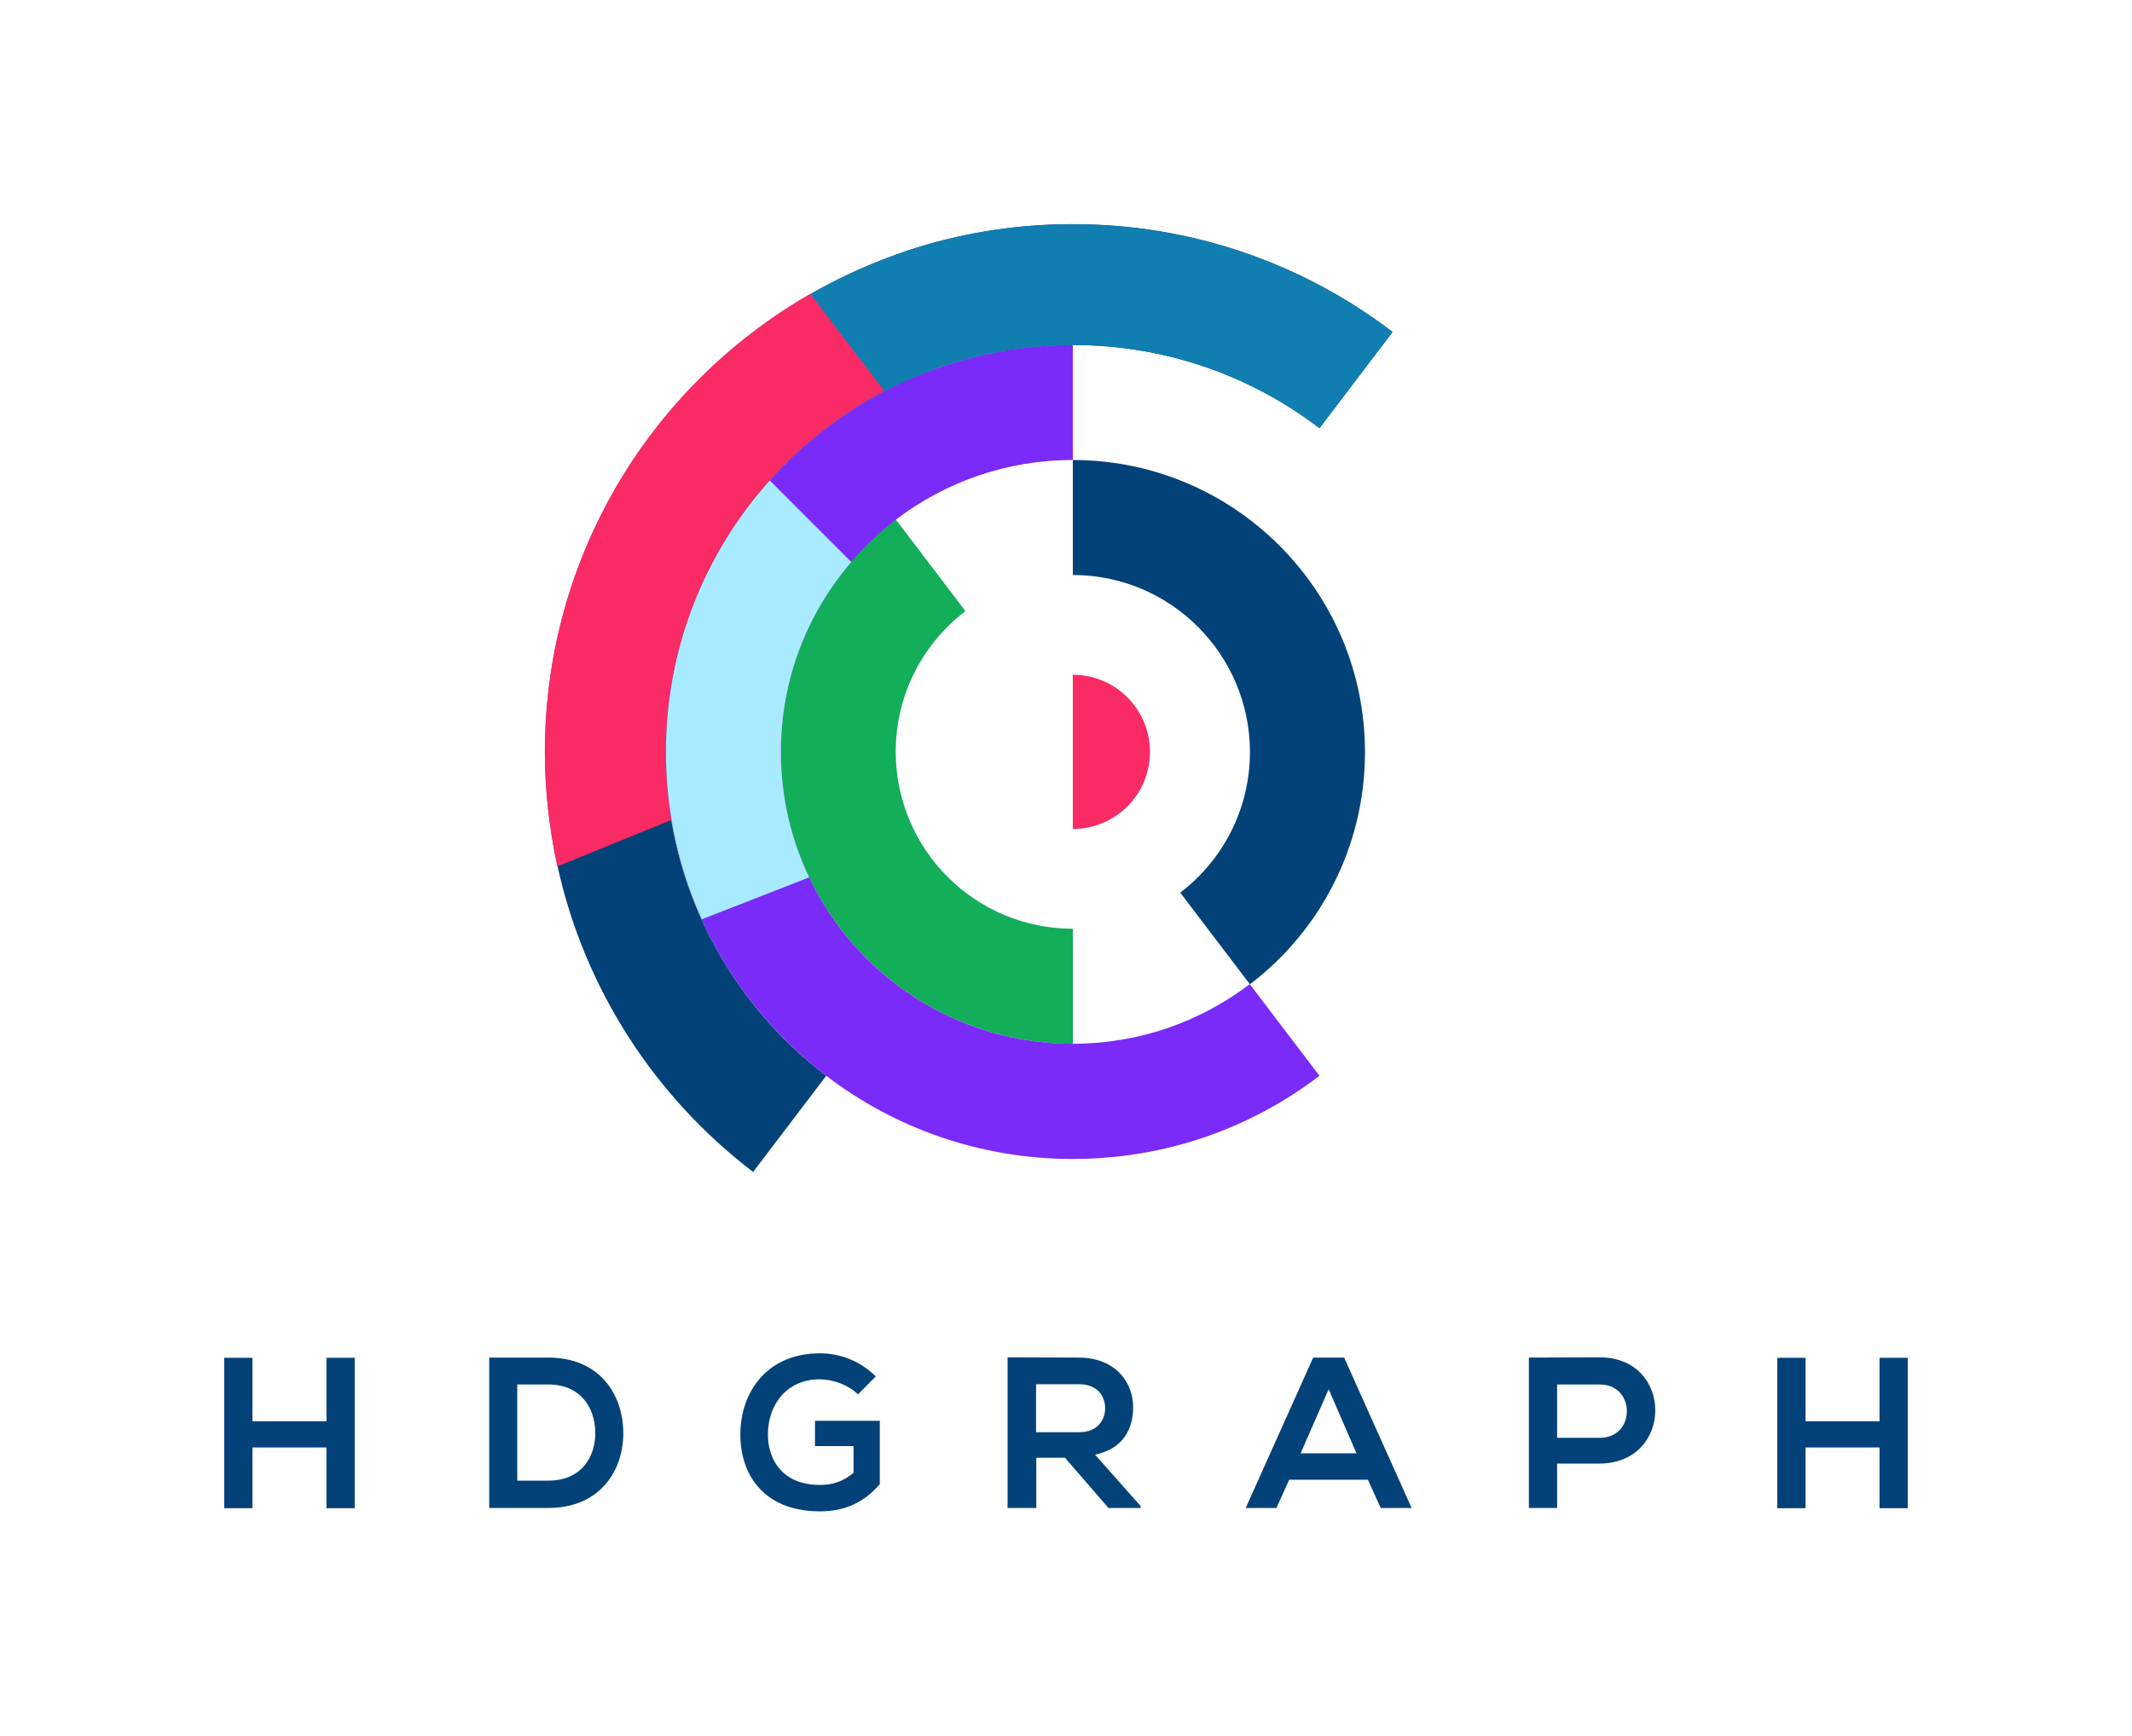
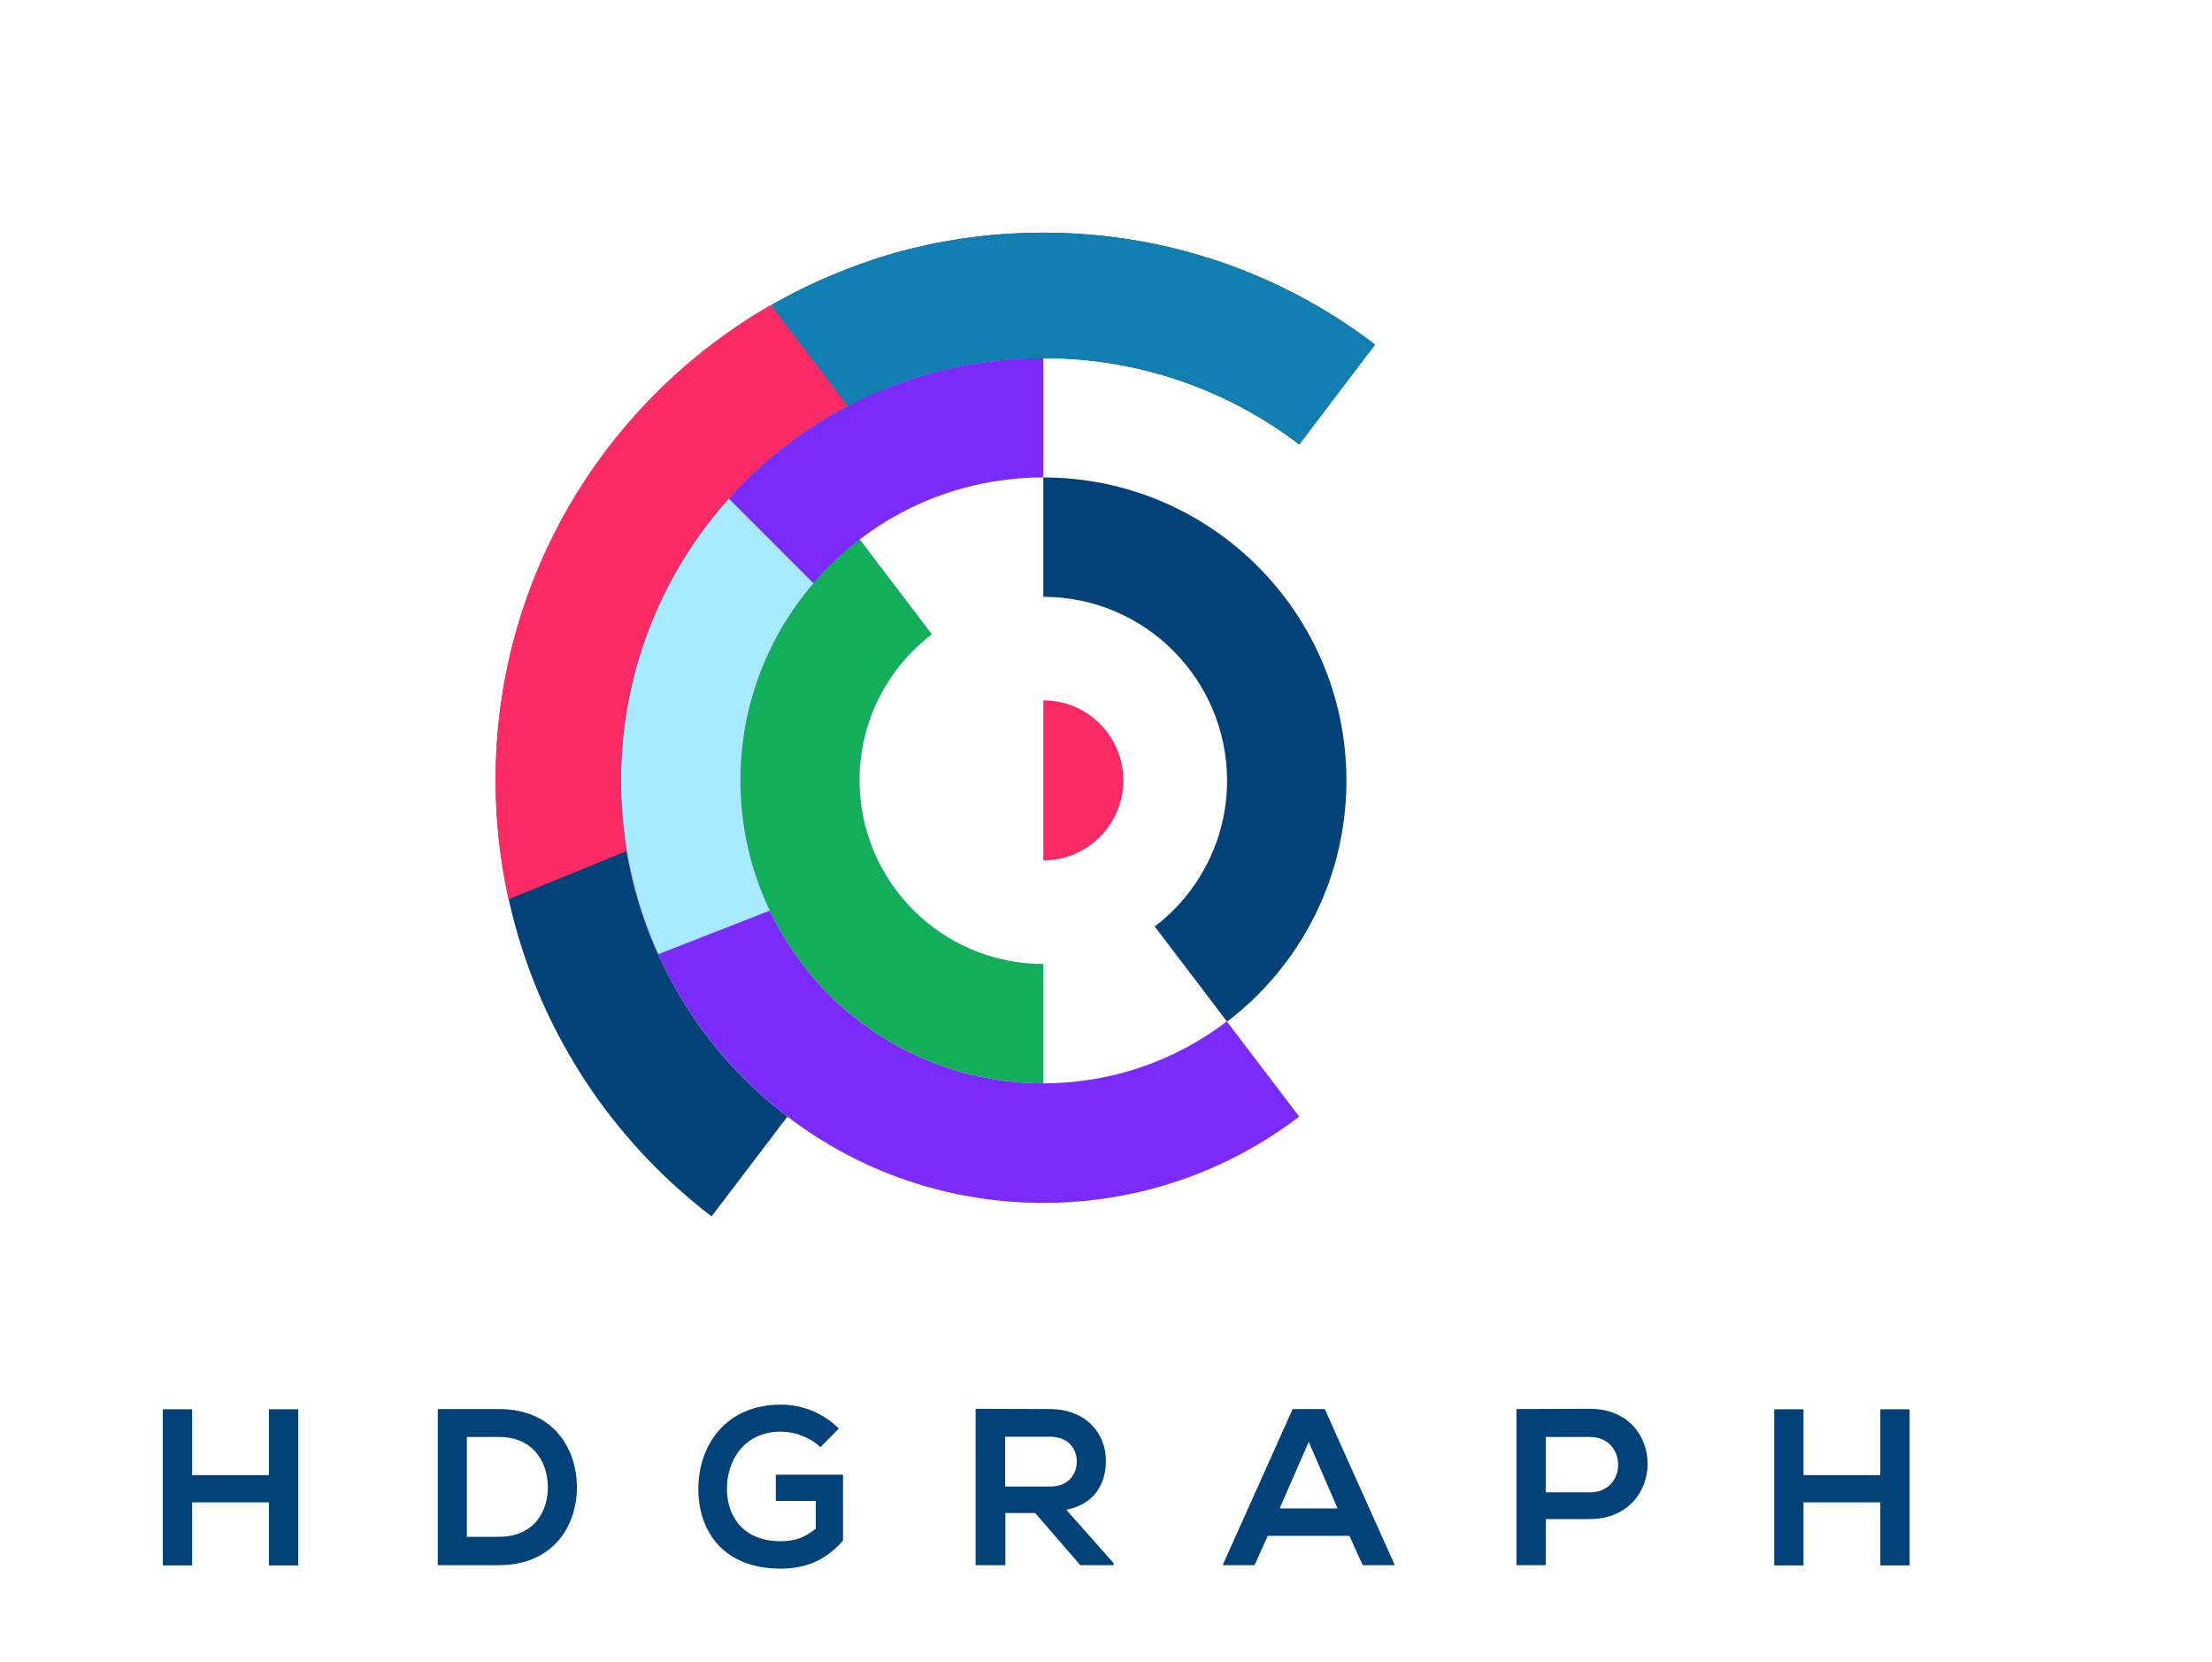
- <svg xmlns="http://www.w3.org/2000/svg" version="1.1" id="Layer_1" x="0px" y="0px" style="enable-background:new 0 0 2000 2000;" xml:space="preserve" viewBox="524.6 612.9 950.9 774.2">
+ <svg xmlns="http://www.w3.org/2000/svg" version="1.1" id="Layer_1" x="0px" y="0px" style="enable-background:new 0 0 2000 2000;" xml:space="preserve" viewBox="554.6 612.9 950.9 714.2">
  <style type="text/css">
		.st0{fill:#034278;}
		.st1{fill:#12AE5A;}
		.st2{fill:#7A2BF9;}
		.st3{fill:#FA2A64;}
		.st4{fill:#A8EAFF;}
		.st5{fill:#107EB1;}
	</style>
  <g>
    <g>
      <g>
        <path class="st0" d="M670.2,1285.7v-27.1h-33v27.1h-12.6v-67.1h12.6v28.3h33v-28.3h12.6v67.1H670.2z" />
        <path class="st0" d="M802.6,1251.5c0.3,17-10.1,34.1-33.5,34.1c-8.2,0-18.1,0-26.3,0v-67.1c8.2,0,18.1,0,26.3,0     C792.1,1218.5,802.3,1234.9,802.6,1251.5z M755.3,1273.4h13.8c15.2,0,21.3-11.1,21-22c-0.3-10.4-6.4-20.9-21-20.9h-13.8V1273.4z" />
        <path class="st0" d="M907.3,1234.9c-4.5-4.3-11.2-6.7-17.1-6.7c-14.4,0-23.1,10.9-23.1,24.7c0,11,6.4,22.4,23.1,22.4     c5.3,0,9.9-1.1,15.1-5.4v-11.9h-17.2v-11.3H917v28.3c-6.6,7.6-14.9,12.1-26.7,12.1c-25.2,0-35.5-16.6-35.5-34.2     c0-18.9,11.8-36.3,35.5-36.3c9,0,18,3.4,24.9,10.3L907.3,1234.9z" />
        <path class="st0" d="M1033.4,1285.6H1019l-19.4-22.4h-12.8v22.4H974v-67.2c10.6,0,21.3,0.1,31.9,0.1     c15.8,0.1,24.1,10.6,24.1,22.2c0,9.2-4.2,18.5-17,21.1l20.3,22.9V1285.6z M986.7,1230.3v21.5h19.3c8,0,11.5-5.4,11.5-10.7     c0-5.4-3.5-10.7-11.5-10.7H986.7z" />
        <path class="st0" d="M1134.7,1273h-35.1l-5.7,12.6h-13.7l30.1-67.1h13.8l30.1,67.1h-13.8L1134.7,1273z M1117.2,1232.6l-12.5,28.6     h24.9L1117.2,1232.6z" />
        <path class="st0" d="M1219.1,1265.9v19.7h-12.6v-67.1c10.4,0,21.2-0.1,31.6-0.1c33,0,33.1,47.1,0,47.4H1219.1z M1219.1,1254.3h19     c16.2,0,16.1-23.8,0-23.8h-19V1254.3z" />
        <path class="st0" d="M1362.9,1285.7v-27.1h-33v27.1h-12.6v-67.1h12.6v28.3h33v-28.3h12.6v67.1H1362.9z" />
      </g>
    </g>
    <path class="st0" d="M1003.1,869.4v-51.3c71.9,0,130.3,58.3,130.3,130.3c0,42.3-20.1,79.8-51.3,103.6l-31.1-40.9   c18.9-14.4,31.1-37.2,31.1-62.8C1082,904.8,1046.7,869.4,1003.1,869.4z" />
    <path class="st1" d="M1003.1,1027.2v51.3c-71.9,0-130.3-58.3-130.3-130.3c0-42.3,20.1-79.8,51.3-103.6l31.1,40.9   c-18.9,14.4-31.1,37.2-31.1,62.8C924.2,991.9,959.5,1027.2,1003.1,1027.2z" />
    <path class="st2" d="M1113.1,1092.8c-30.5,23.3-68.6,37.1-110,37.1c-41.4,0-79.5-13.8-110-37.1c-23.8-18.2-43.1-42.1-55.6-69.7   c-10.3-22.8-16-48.1-16-74.7c0-46.5,17.5-89,46.3-121.1c33.2-37.1,81.5-60.5,135.3-60.5v51.3c-29.7,0-57,9.9-78.9,26.6   c-7.3,5.6-14,11.9-20,18.9c-19.5,22.8-31.3,52.4-31.3,84.7c0,20.1,4.5,39,12.6,56c20.9,43.9,65.7,74.2,117.6,74.2   c29.7,0,57-9.9,78.9-26.6L1113.1,1092.8z" />
    <path class="st0" d="M1145.7,761l-32.6,42.9c-30.5-23.3-68.6-37.1-110-37.1c-16.9,0-33.3,2.3-48.8,6.6c-0.2,0.1-0.4,0.1-0.7,0.2   c-6.1,1.7-12,3.7-17.8,6.1c-5.7,2.3-11.3,4.9-16.7,7.7c0,0,0,0-0.1,0c-57.9,30.3-97.5,91.1-97.5,161c0,10.4,0.9,20.6,2.5,30.4   c7.8,46.3,33.2,86.7,69.1,114l-32.6,42.9c-43.4-33.1-75-81-87.2-136.2c-3.6-16.5-5.6-33.6-5.6-51.1c0-81.2,41.1-152.8,103.6-195.1   c11.4-7.7,23.6-14.5,36.4-20.2c7-3.1,14.3-5.9,21.6-8.4c23.2-7.7,48-11.8,73.8-11.8C1056.7,712.9,1106.2,730.8,1145.7,761z" />
    <g>
      <path class="st3" d="M1003.1,913.9c19,0,34.4,15.4,34.4,34.4c0,19-15.4,34.4-34.4,34.4V913.9z" />
    </g>
    <path class="st4" d="M872.9,948.3c0,20.1,4.5,39,12.6,56l-47.9,18.7c-10.3-22.8-16-48.1-16-74.7c0-46.5,17.5-89,46.3-121.1   l36.4,36.4C884.7,886.4,872.9,916,872.9,948.3z" />
    <path class="st5" d="M1145.7,761l-32.6,42.9c-30.5-23.3-68.6-37.1-110-37.1c-16.9,0-33.3,2.3-48.8,6.6c-0.2,0.1-0.4,0.1-0.7,0.2   c-6.1,1.7-12,3.7-17.8,6.1c-5.7,2.3-11.3,4.9-16.7,7.7c0,0,0,0-0.1,0l-47.7-34.1c11.4-7.7,23.6-14.5,36.4-20.2   c7-3.1,14.3-5.9,21.6-8.4c23.2-7.7,48-11.8,73.8-11.8C1056.7,712.9,1106.2,730.8,1145.7,761z" />
    <path class="st3" d="M821.5,948.3c0,10.4,0.9,20.6,2.5,30.4l-50.8,20.7c-3.6-16.5-5.6-33.6-5.6-51.1c0-87.4,47.6-163.7,118.4-204.3   l33,43.3C861.1,817.7,821.5,878.4,821.5,948.3z" />
  </g>
</svg>
